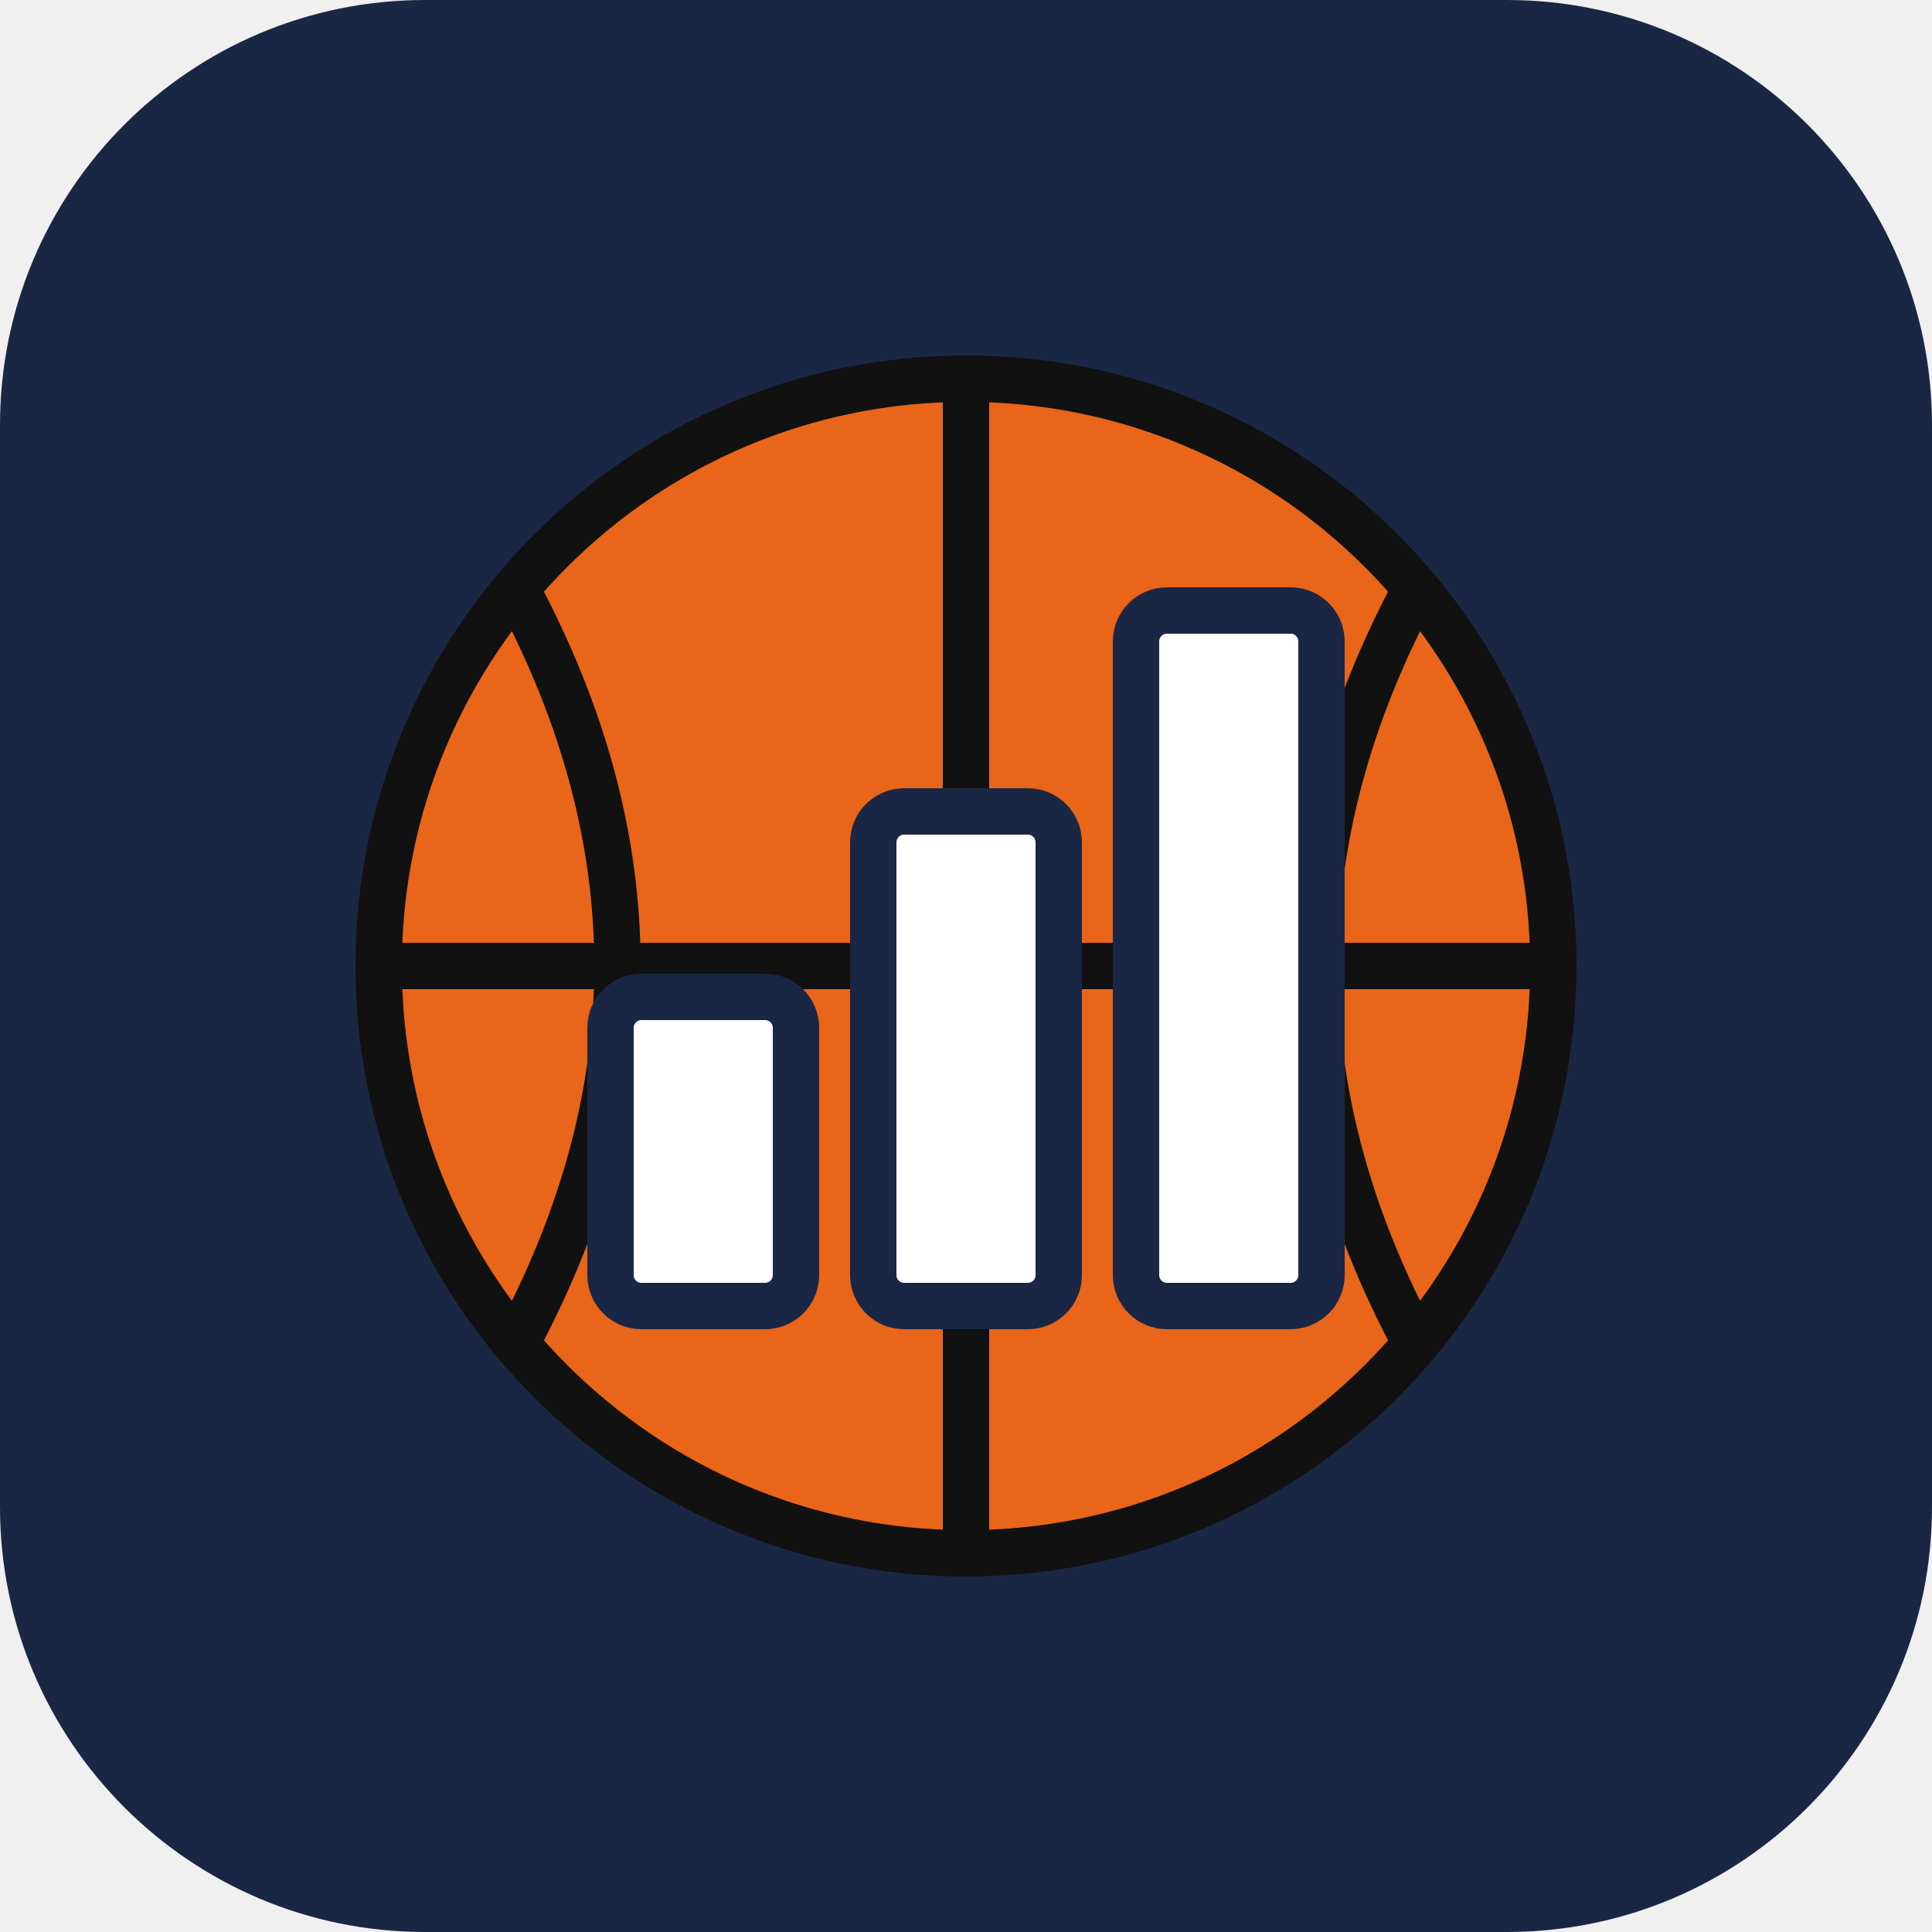
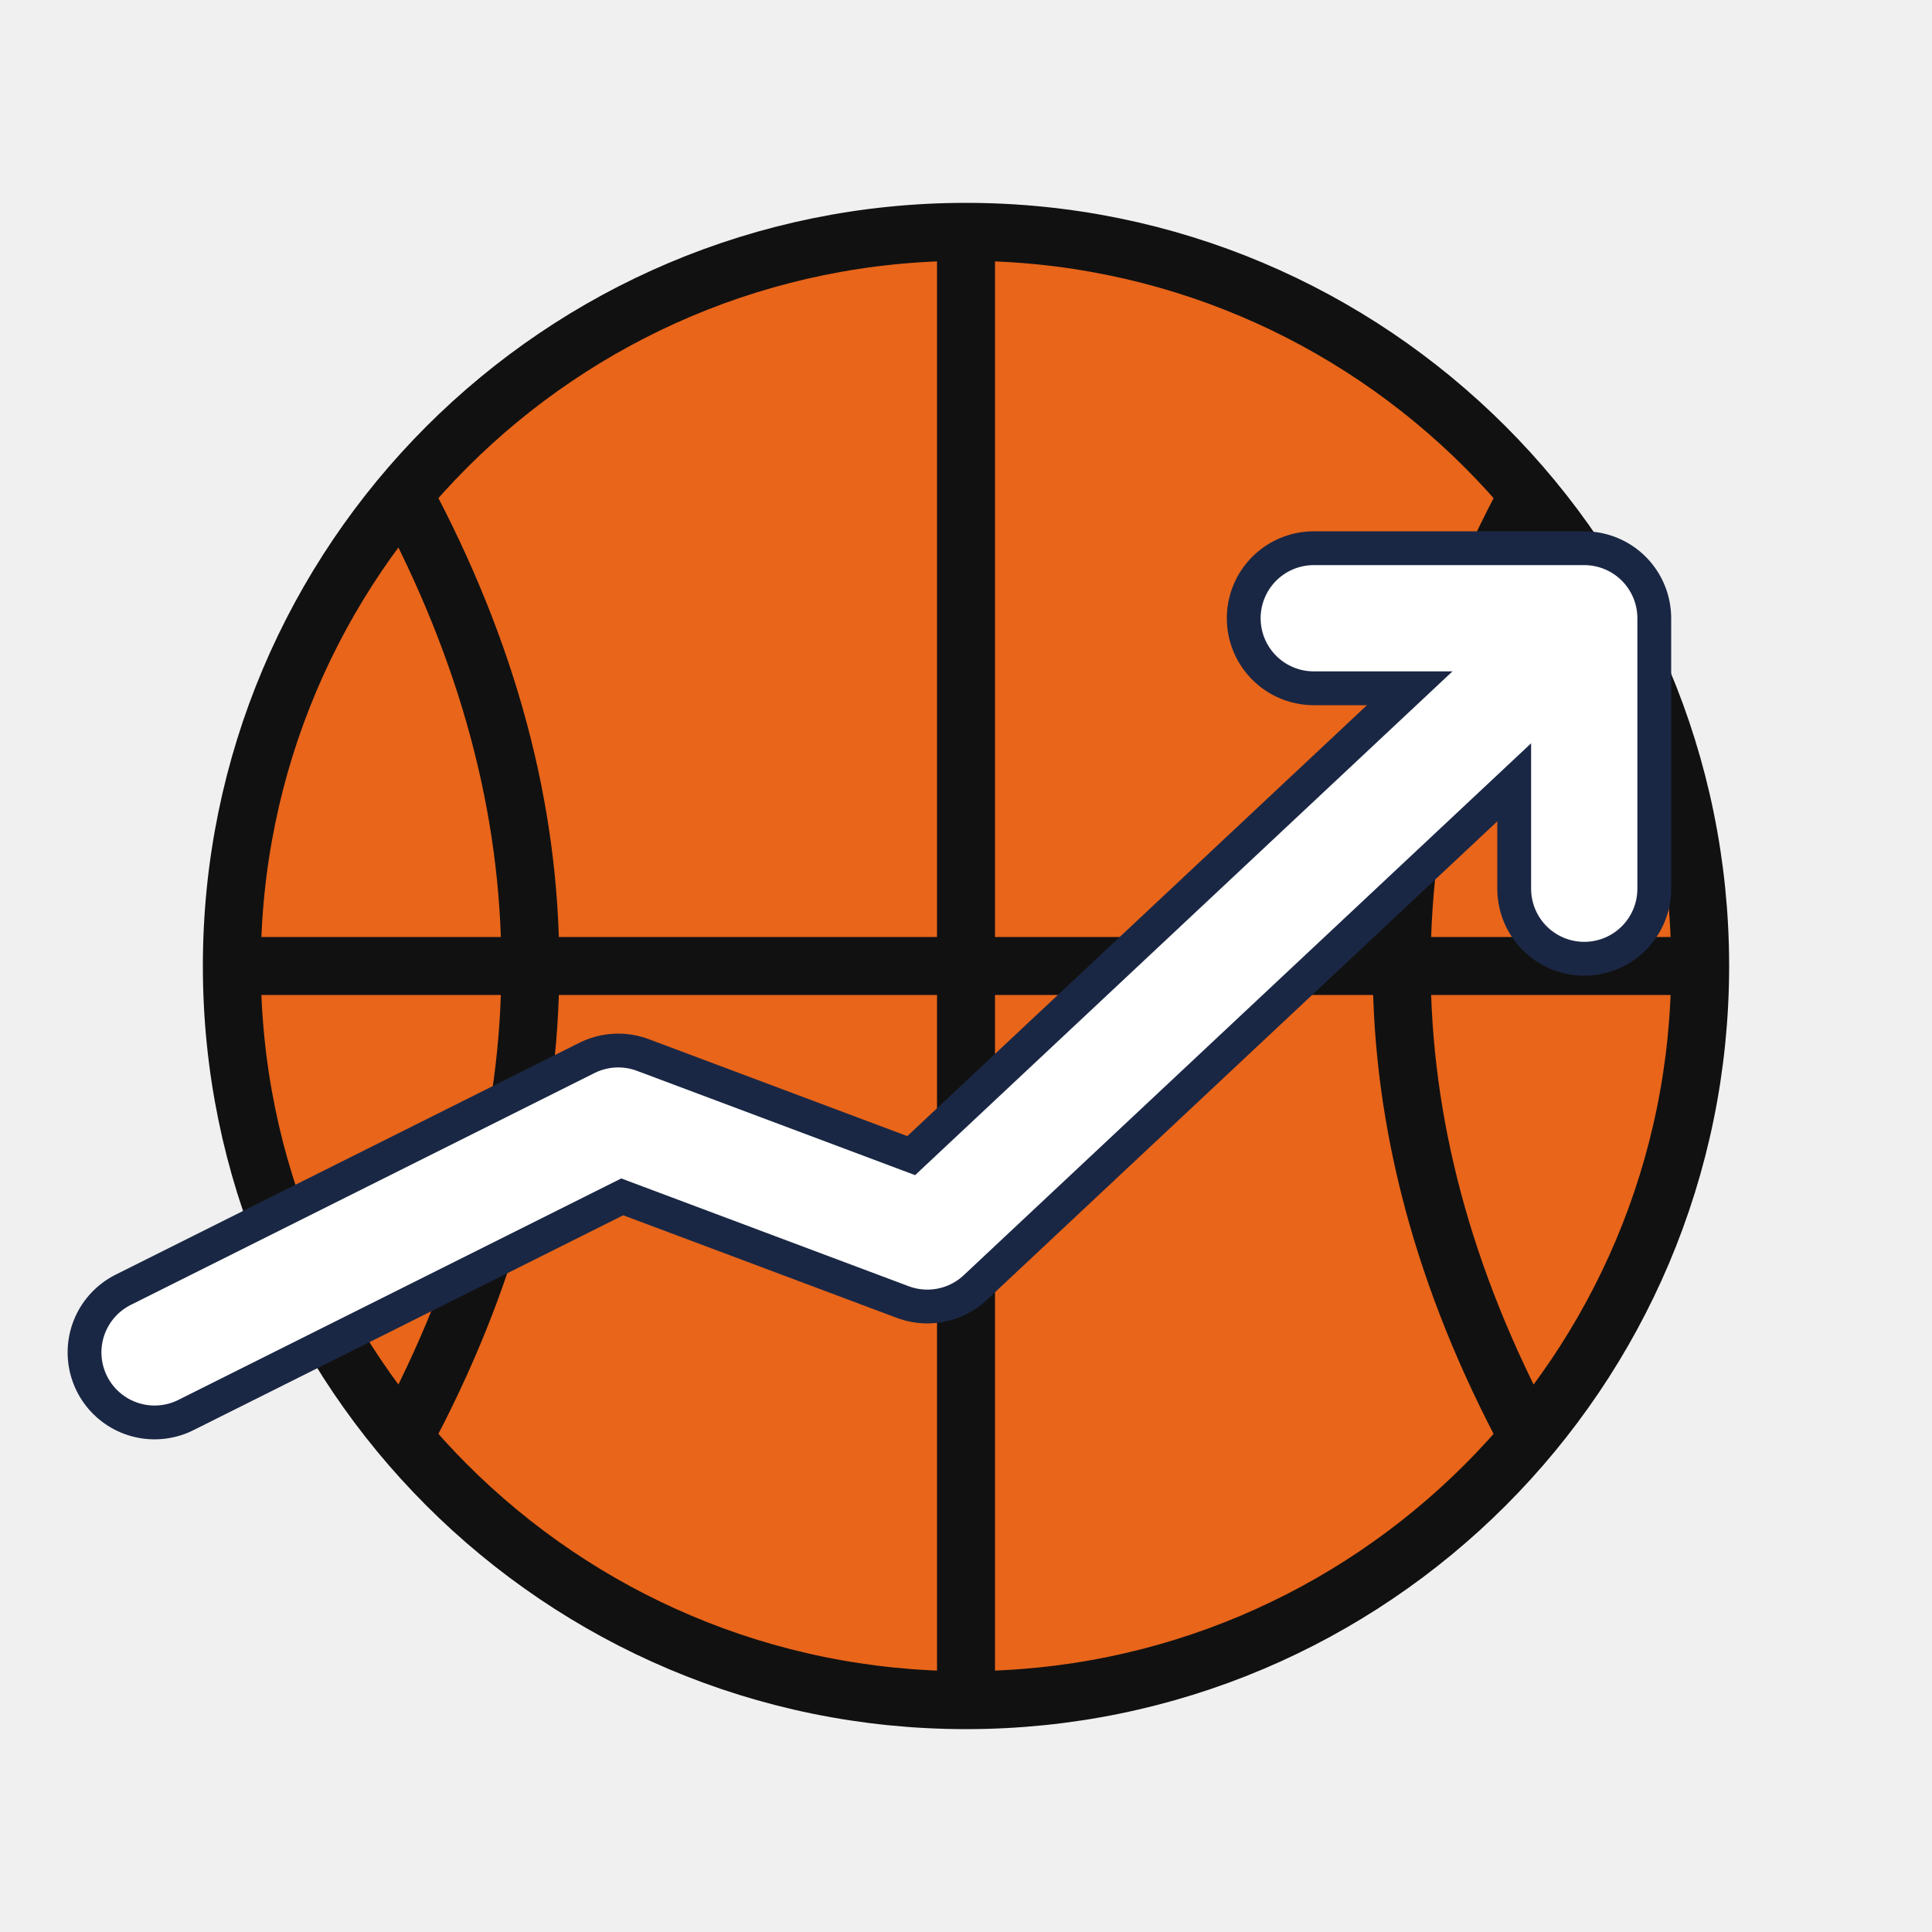
<svg xmlns="http://www.w3.org/2000/svg" viewBox="0 0 100 100" role="img" aria-label="BasketLab">
-   <rect width="100" height="100" rx="22" fill="#1A2744" />
-   <g transform="translate(10 10) scale(0.8)">
-     <circle cx="50" cy="50" r="38" fill="#E8651A" />
-     <circle cx="50" cy="50" r="38" fill="none" stroke="#111111" stroke-width="3" />
-     <path d="M 12 50 L 88 50" fill="none" stroke="#111111" stroke-width="3" />
-     <path d="M 20.9 25.6 Q 34 50 20.9 74.4" fill="none" stroke="#111111" stroke-width="3" stroke-linecap="round" />
-     <path d="M 50 12 L 50 88" fill="none" stroke="#111111" stroke-width="3" />
-     <path d="M 79.1 25.6 Q 66 50 79.1 74.4" fill="none" stroke="#111111" stroke-width="3" stroke-linecap="round" />
-     <g fill="#FFFFFF" stroke="#1A2744" stroke-width="3" stroke-linejoin="round">
-       <rect x="27" y="52" width="12" height="20" rx="2" />
-       <rect x="44" y="40" width="12" height="32" rx="2" />
-       <rect x="61" y="27" width="12" height="45" rx="2" />
-     </g>
-   </g>
+   <circle cx="50" cy="50" r="38" fill="#E8651A" />
+   <circle cx="50" cy="50" r="38" fill="none" stroke="#111111" stroke-width="3" />
+   <path d="M 12 50 L 88 50" fill="none" stroke="#111111" stroke-width="3" />
+   <path d="M 20.9 25.6 Q 34 50 20.9 74.4" fill="none" stroke="#111111" stroke-width="3" stroke-linecap="round" />
+   <path d="M 50 12 L 50 88" fill="none" stroke="#111111" stroke-width="3" />
+   <path d="M 79.1 25.6 Q 66 50 79.1 74.4" fill="none" stroke="#111111" stroke-width="3" stroke-linecap="round" />
+   <path d="M 8 70 L 32 58 L 48 64 L 80 34" fill="none" stroke="#1A2744" stroke-width="9" stroke-linecap="round" stroke-linejoin="round" />
+   <path d="M 68 32 L 82 32 L 82 46" fill="none" stroke="#1A2744" stroke-width="9" stroke-linecap="round" stroke-linejoin="round" />
+   <path d="M 8 70 L 32 58 L 48 64 L 80 34" fill="none" stroke="#FFFFFF" stroke-width="5.5" stroke-linecap="round" stroke-linejoin="round" />
+   <path d="M 68 32 L 82 32 L 82 46" fill="none" stroke="#FFFFFF" stroke-width="5.5" stroke-linecap="round" stroke-linejoin="round" />
</svg>
